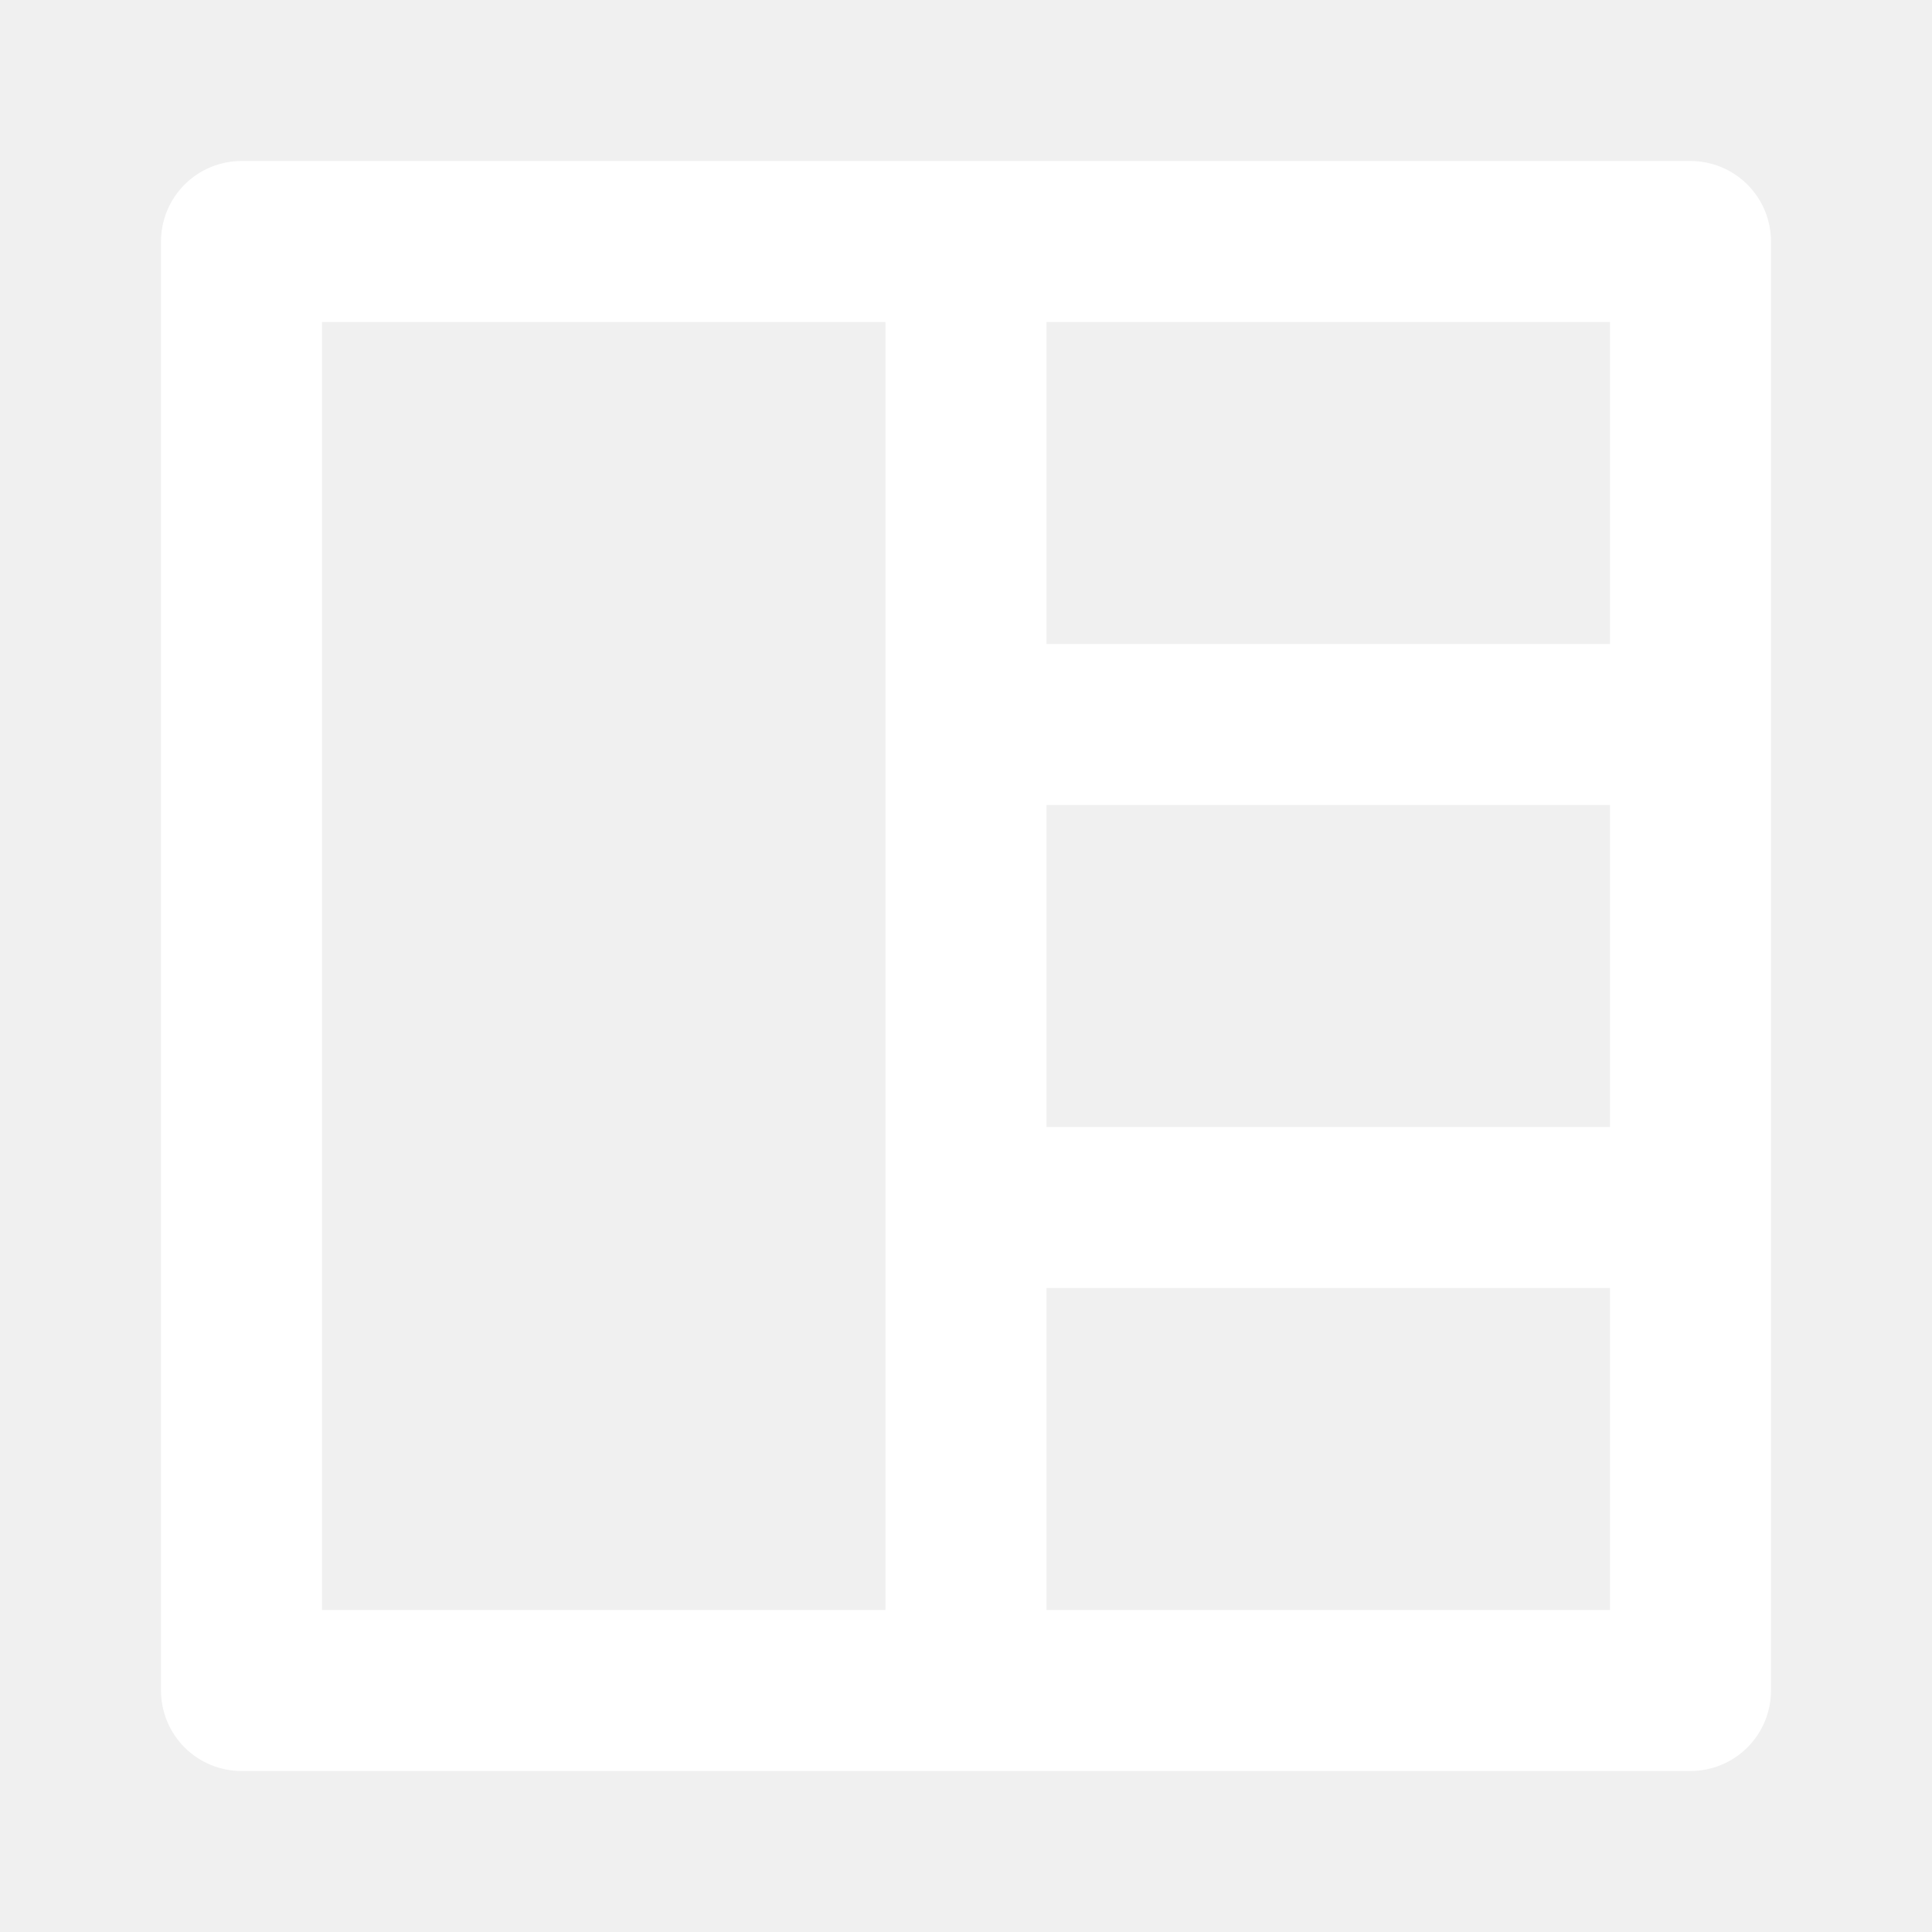
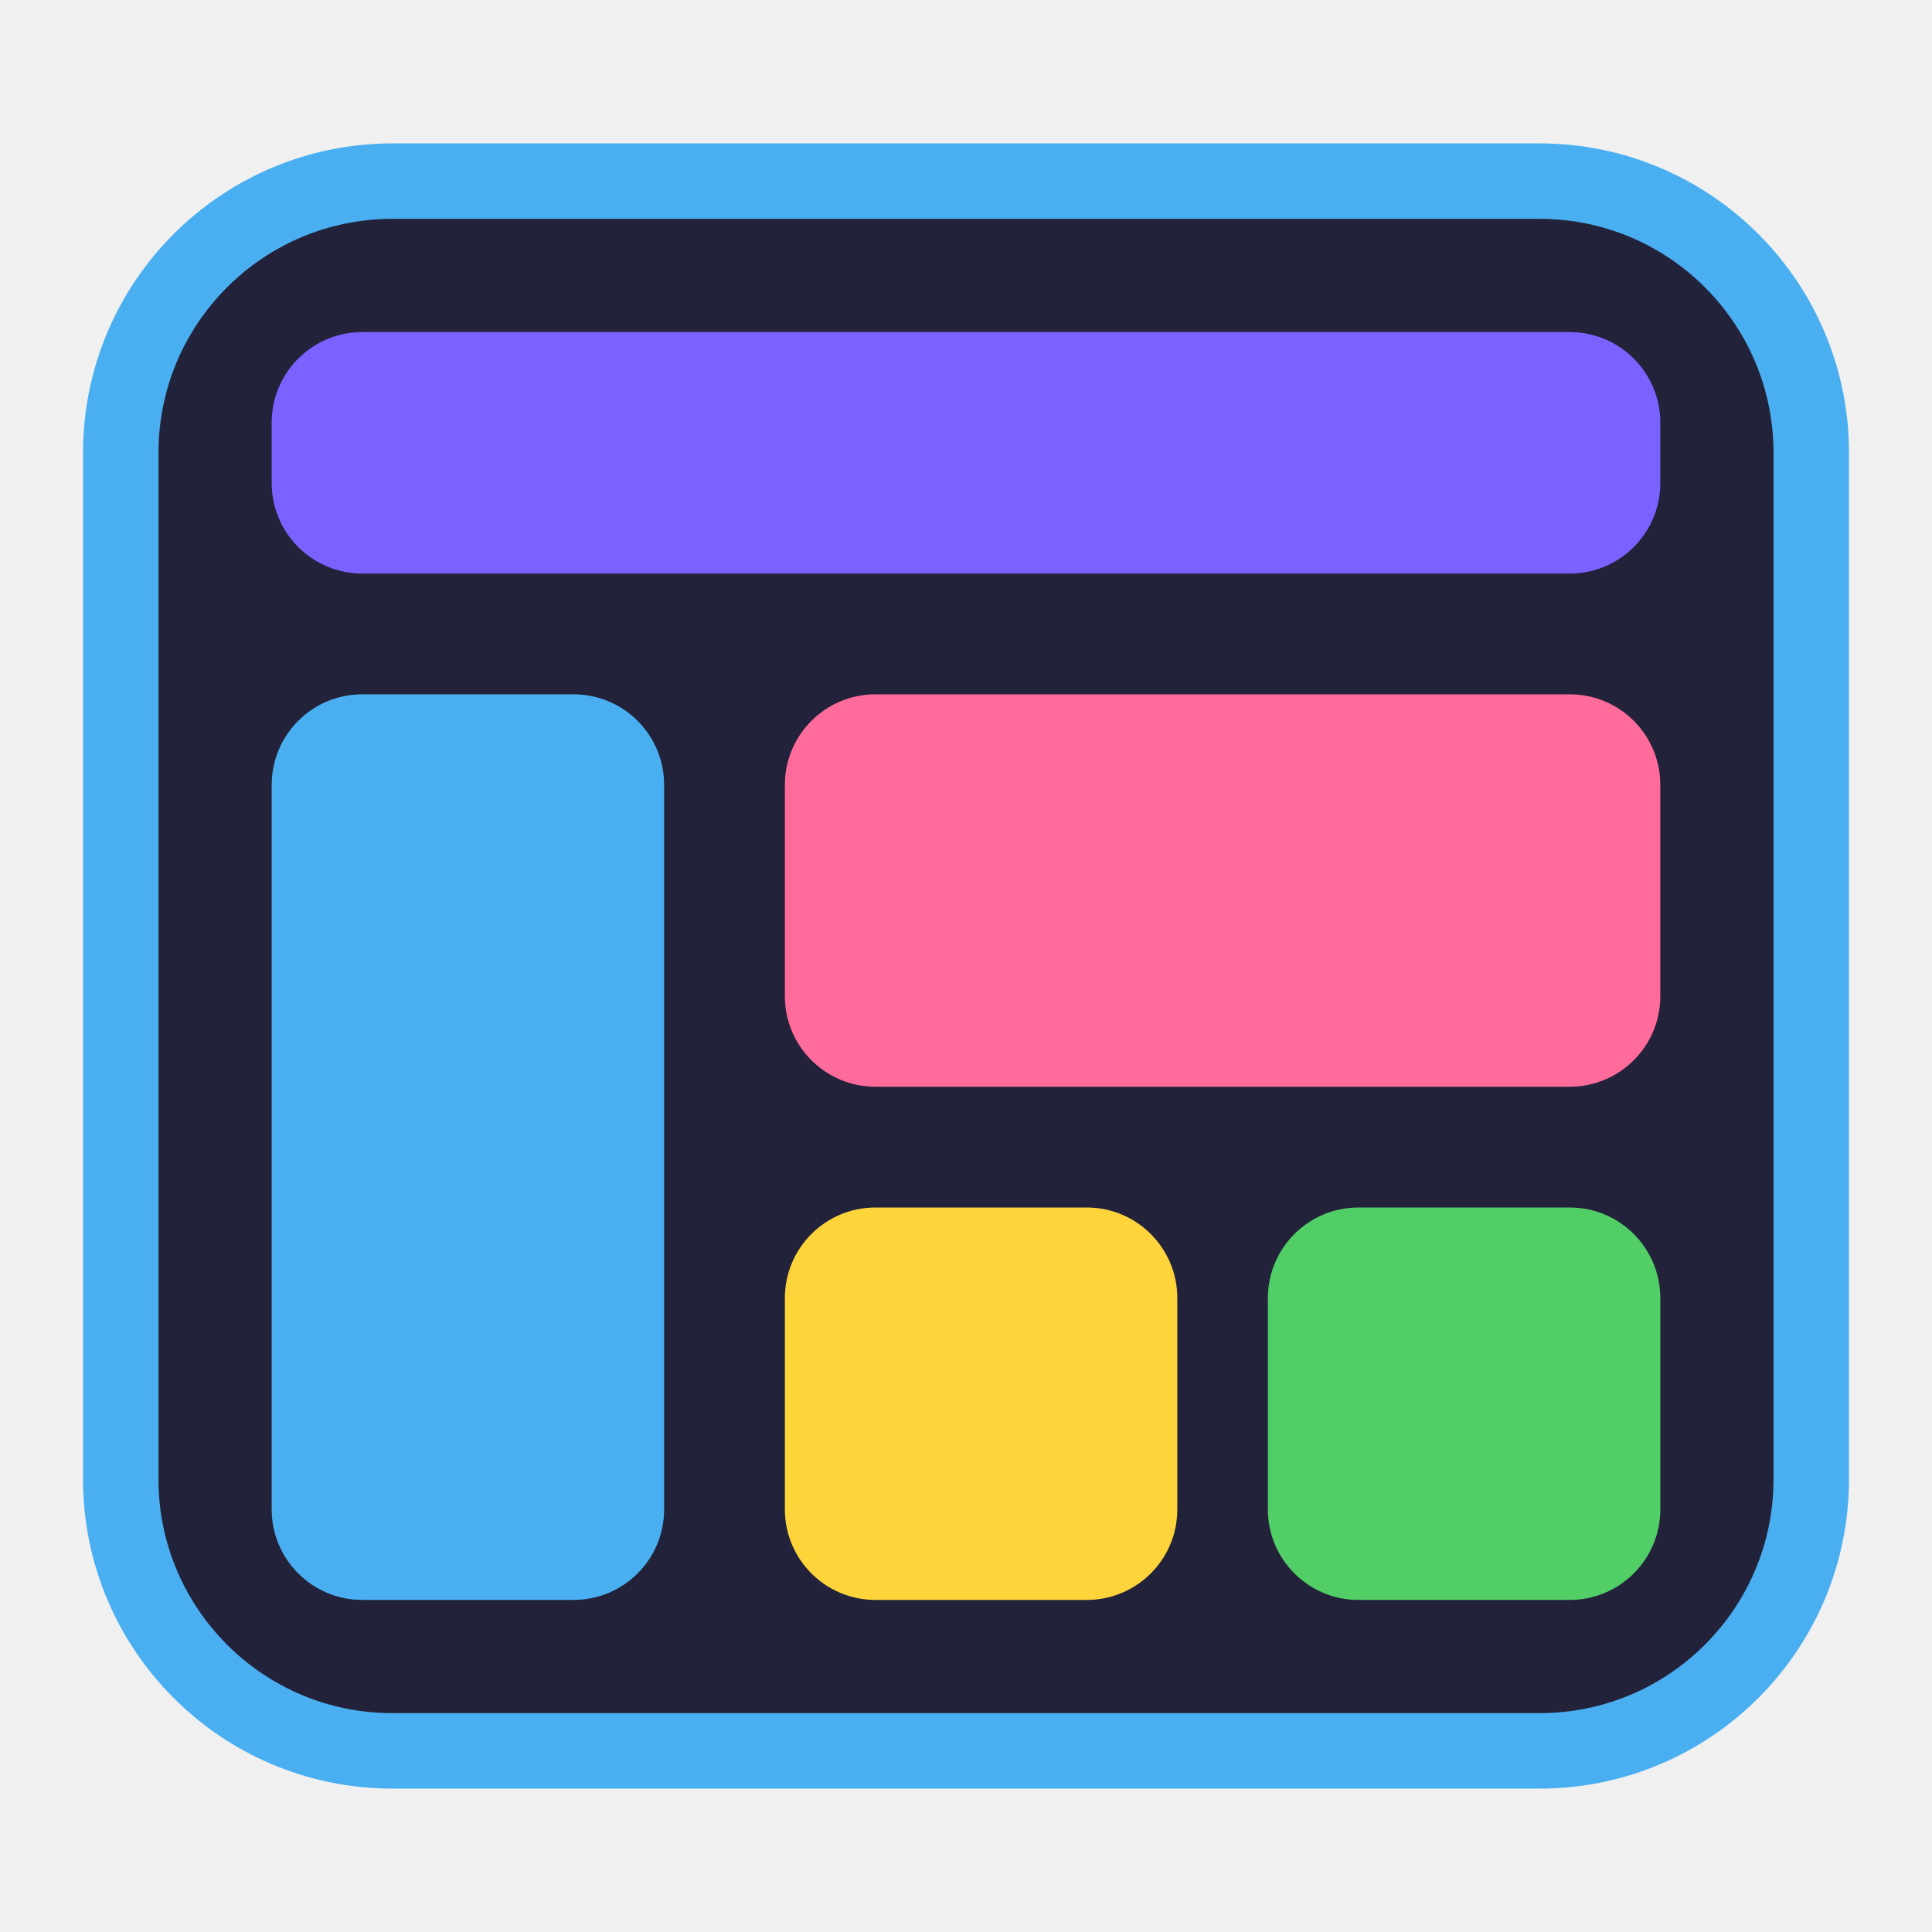
- <svg xmlns="http://www.w3.org/2000/svg" width="800" height="800" viewBox="0 0 800 800" fill="none">
-   <path d="M733.333 700.001V100.001C733.333 91.161 729.821 82.682 723.57 76.431C717.319 70.18 708.84 66.668 700 66.668H100C91.159 66.668 82.681 70.18 76.43 76.431C70.178 82.682 66.666 91.161 66.666 100.001V700.001C66.666 708.842 70.178 717.32 76.43 723.572C82.681 729.823 91.159 733.335 100 733.335H700C708.84 733.335 717.319 729.823 723.57 723.572C729.821 717.32 733.333 708.842 733.333 700.001ZM366.666 666.668H133.333V133.335H366.666V666.668ZM666.666 666.668H433.333V533.335H666.666V666.668ZM666.666 466.668H433.333V333.335H666.666V466.668ZM666.666 266.668H433.333V133.335H666.666V266.668Z" fill="white" />
+ <svg xmlns="http://www.w3.org/2000/svg" width="64" height="64" viewBox="0 0 64 64" fill="none">
+   <rect x="4" y="6" width="56" height="52" rx="9" fill="#22223A" stroke="#4AAFF1" stroke-width="2.5" />
+   <rect x="9" y="11" width="46" height="8" rx="3" fill="#7B61FF" />
+   <rect x="9" y="23" width="13" height="30" rx="3" fill="#4AAFF1" />
+   <rect x="26" y="23" width="29" height="13" rx="3" fill="#FF6B9A" />
+   <rect x="26" y="40" width="13" height="13" rx="3" fill="#FFD43B" />
+   <rect x="42" y="40" width="13" height="13" rx="3" fill="#51CF66" />
</svg>
